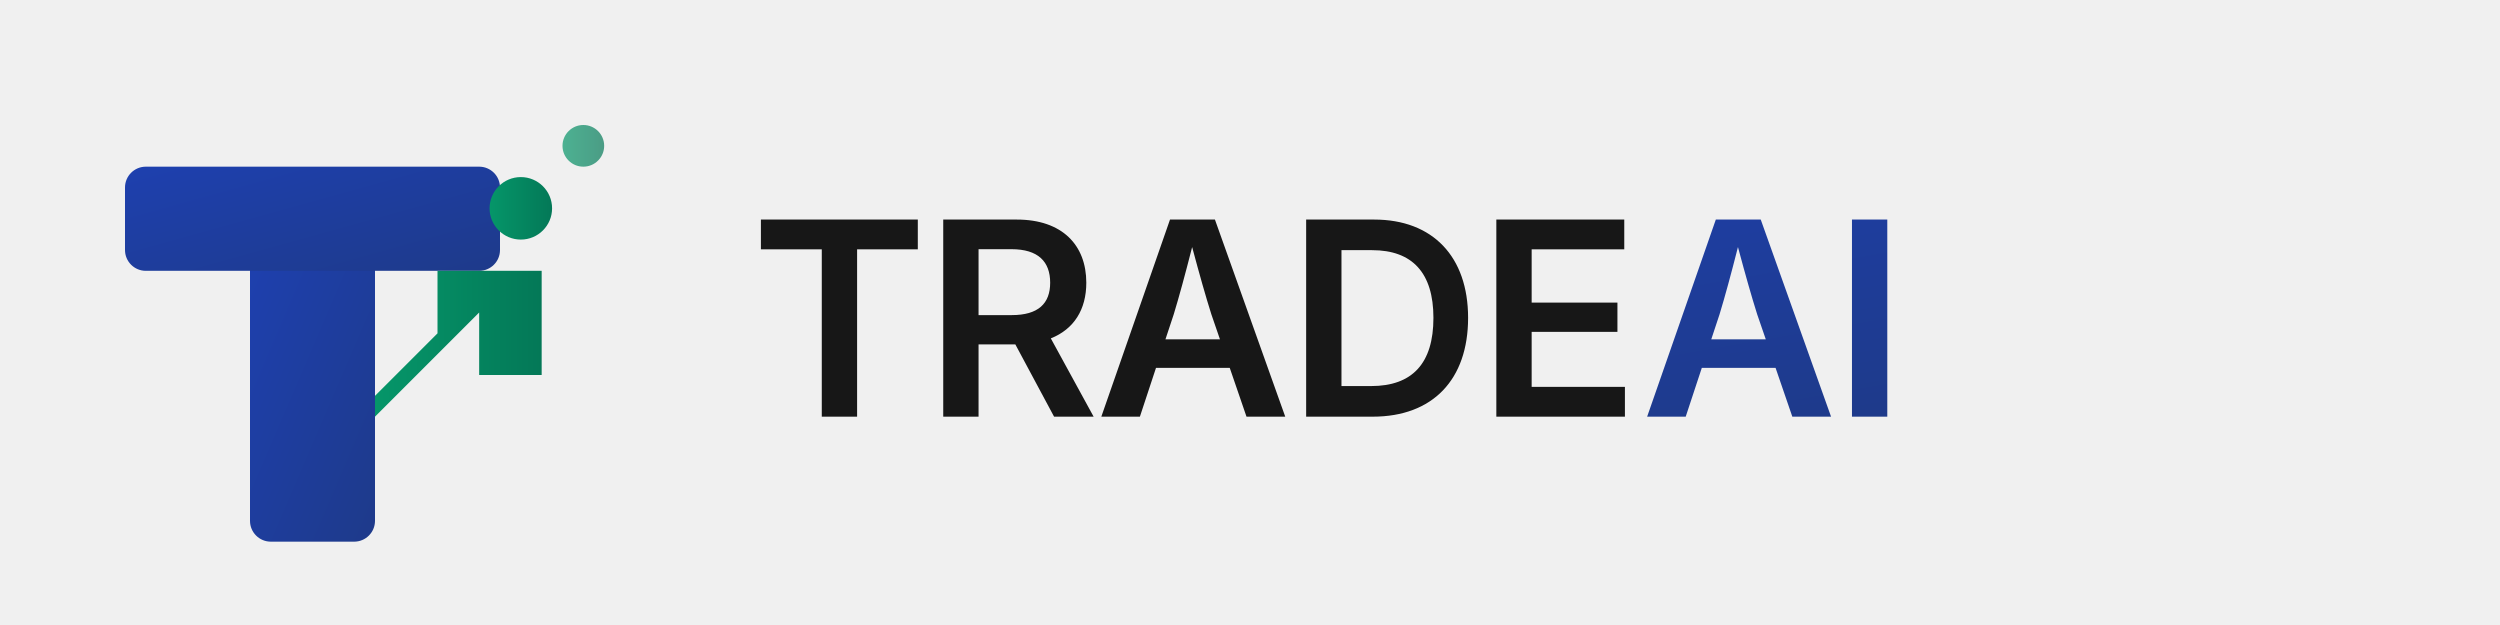
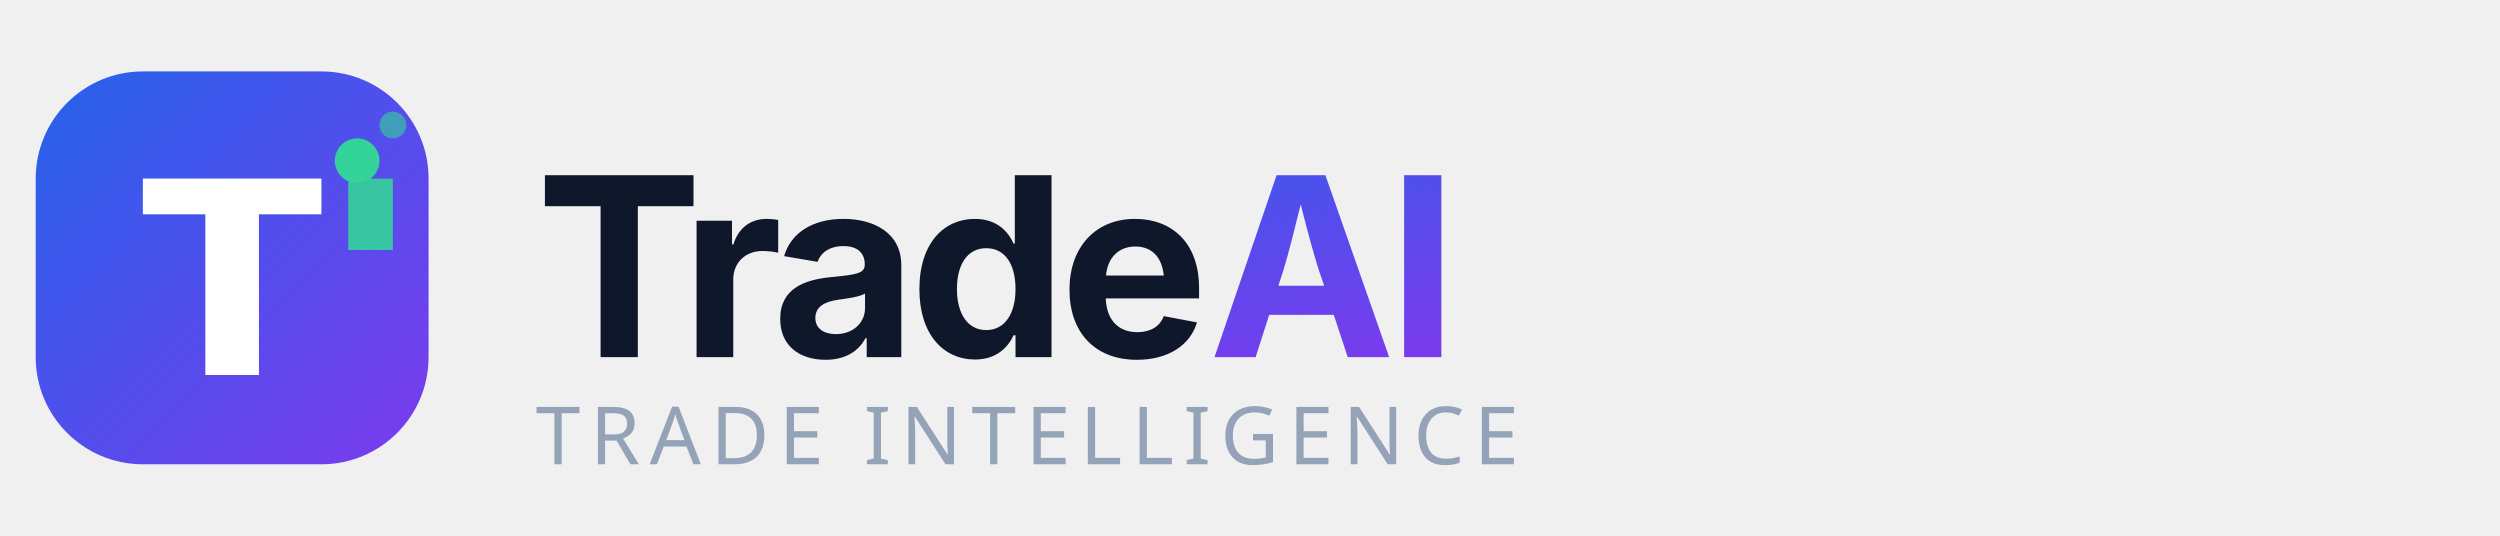
- <svg xmlns="http://www.w3.org/2000/svg" viewBox="0 0 240 60" width="240" height="60">
+ <svg xmlns="http://www.w3.org/2000/svg" viewBox="0 0 280 60" width="280" height="60">
  <defs>
-     <linearGradient id="brandGradient" x1="0%" y1="0%" x2="100%" y2="100%">
-       <stop offset="0%" style="stop-color:#1E40AF" />
-       <stop offset="100%" style="stop-color:#1E3A8A" />
-     </linearGradient>
-     <linearGradient id="accentGradient" x1="0%" y1="0%" x2="100%" y2="0%">
-       <stop offset="0%" style="stop-color:#059669" />
-       <stop offset="100%" style="stop-color:#047857" />
+     <linearGradient id="brandGrad" x1="0%" y1="0%" x2="100%" y2="100%">
+       <stop offset="0%" stop-color="#2563EB" />
+       <stop offset="100%" stop-color="#7C3AED" />
    </linearGradient>
  </defs>
-   <g transform="translate(8, 8)">
-     <rect x="16" y="16" width="12" height="28" rx="2" fill="url(#brandGradient)" />
-     <rect x="4" y="8" width="36" height="10" rx="2" fill="url(#brandGradient)" />
-     <path d="M 28 32 L 38 22 L 38 28 L 44 28 L 44 18 L 34 18 L 34 24 L 28 30" fill="url(#accentGradient)" />
-     <circle cx="42" cy="12" r="3" fill="url(#accentGradient)" />
-     <circle cx="48" cy="6" r="2" fill="url(#accentGradient)" opacity="0.7" />
-   </g>
-   <text x="72" y="40" font-family="'Inter', -apple-system, BlinkMacSystemFont, 'Segoe UI', sans-serif" font-size="26" font-weight="600" fill="#171717" letter-spacing="-0.02em">
-     TRADE<tspan fill="url(#brandGradient)">AI</tspan>
+   <rect x="4" y="8" width="44" height="44" rx="12" fill="url(#brandGrad)" />
+   <path d="M16 20h20v4H29v18h-6V24H16z" fill="#fff" />
+   <path d="M33 30l6-6v4h5v-8h-5v4l-6 6" fill="#34D399" opacity="0.9" />
+   <circle cx="40" cy="18" r="2.5" fill="#34D399" />
+   <circle cx="44" cy="14" r="1.5" fill="#34D399" opacity="0.6" />
+   <text x="60" y="40" font-family="'DM Sans', -apple-system, sans-serif" font-size="28" font-weight="700" fill="#0F172A" letter-spacing="-0.03em">Trade<tspan fill="url(#brandGrad)">AI</tspan>
  </text>
+   <text x="60" y="52" font-family="'DM Sans', sans-serif" font-size="9" font-weight="500" fill="#94A3B8" letter-spacing="0.12em">TRADE INTELLIGENCE</text>
</svg>
